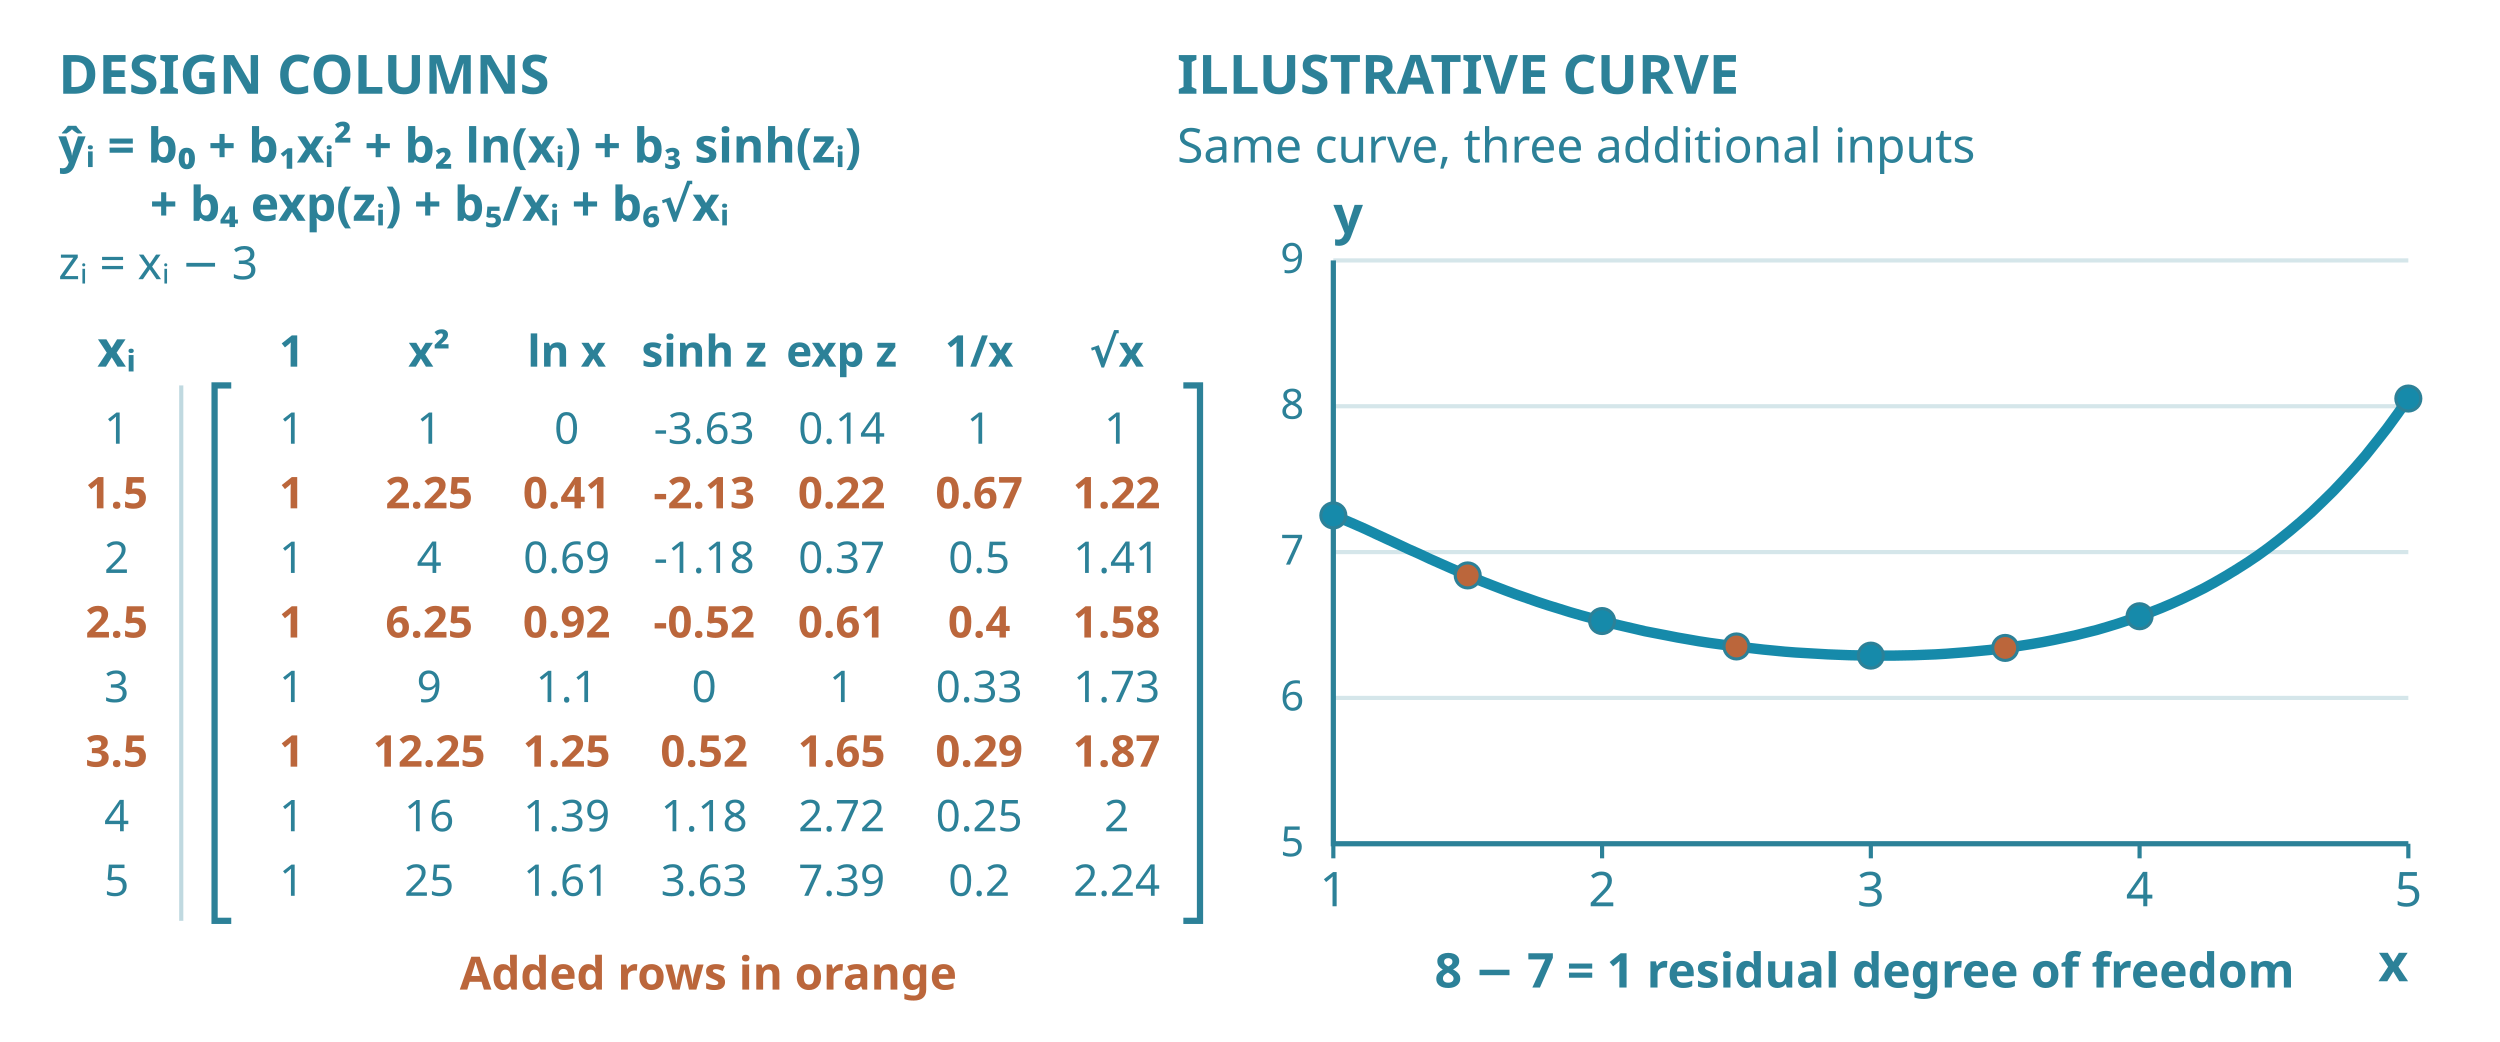
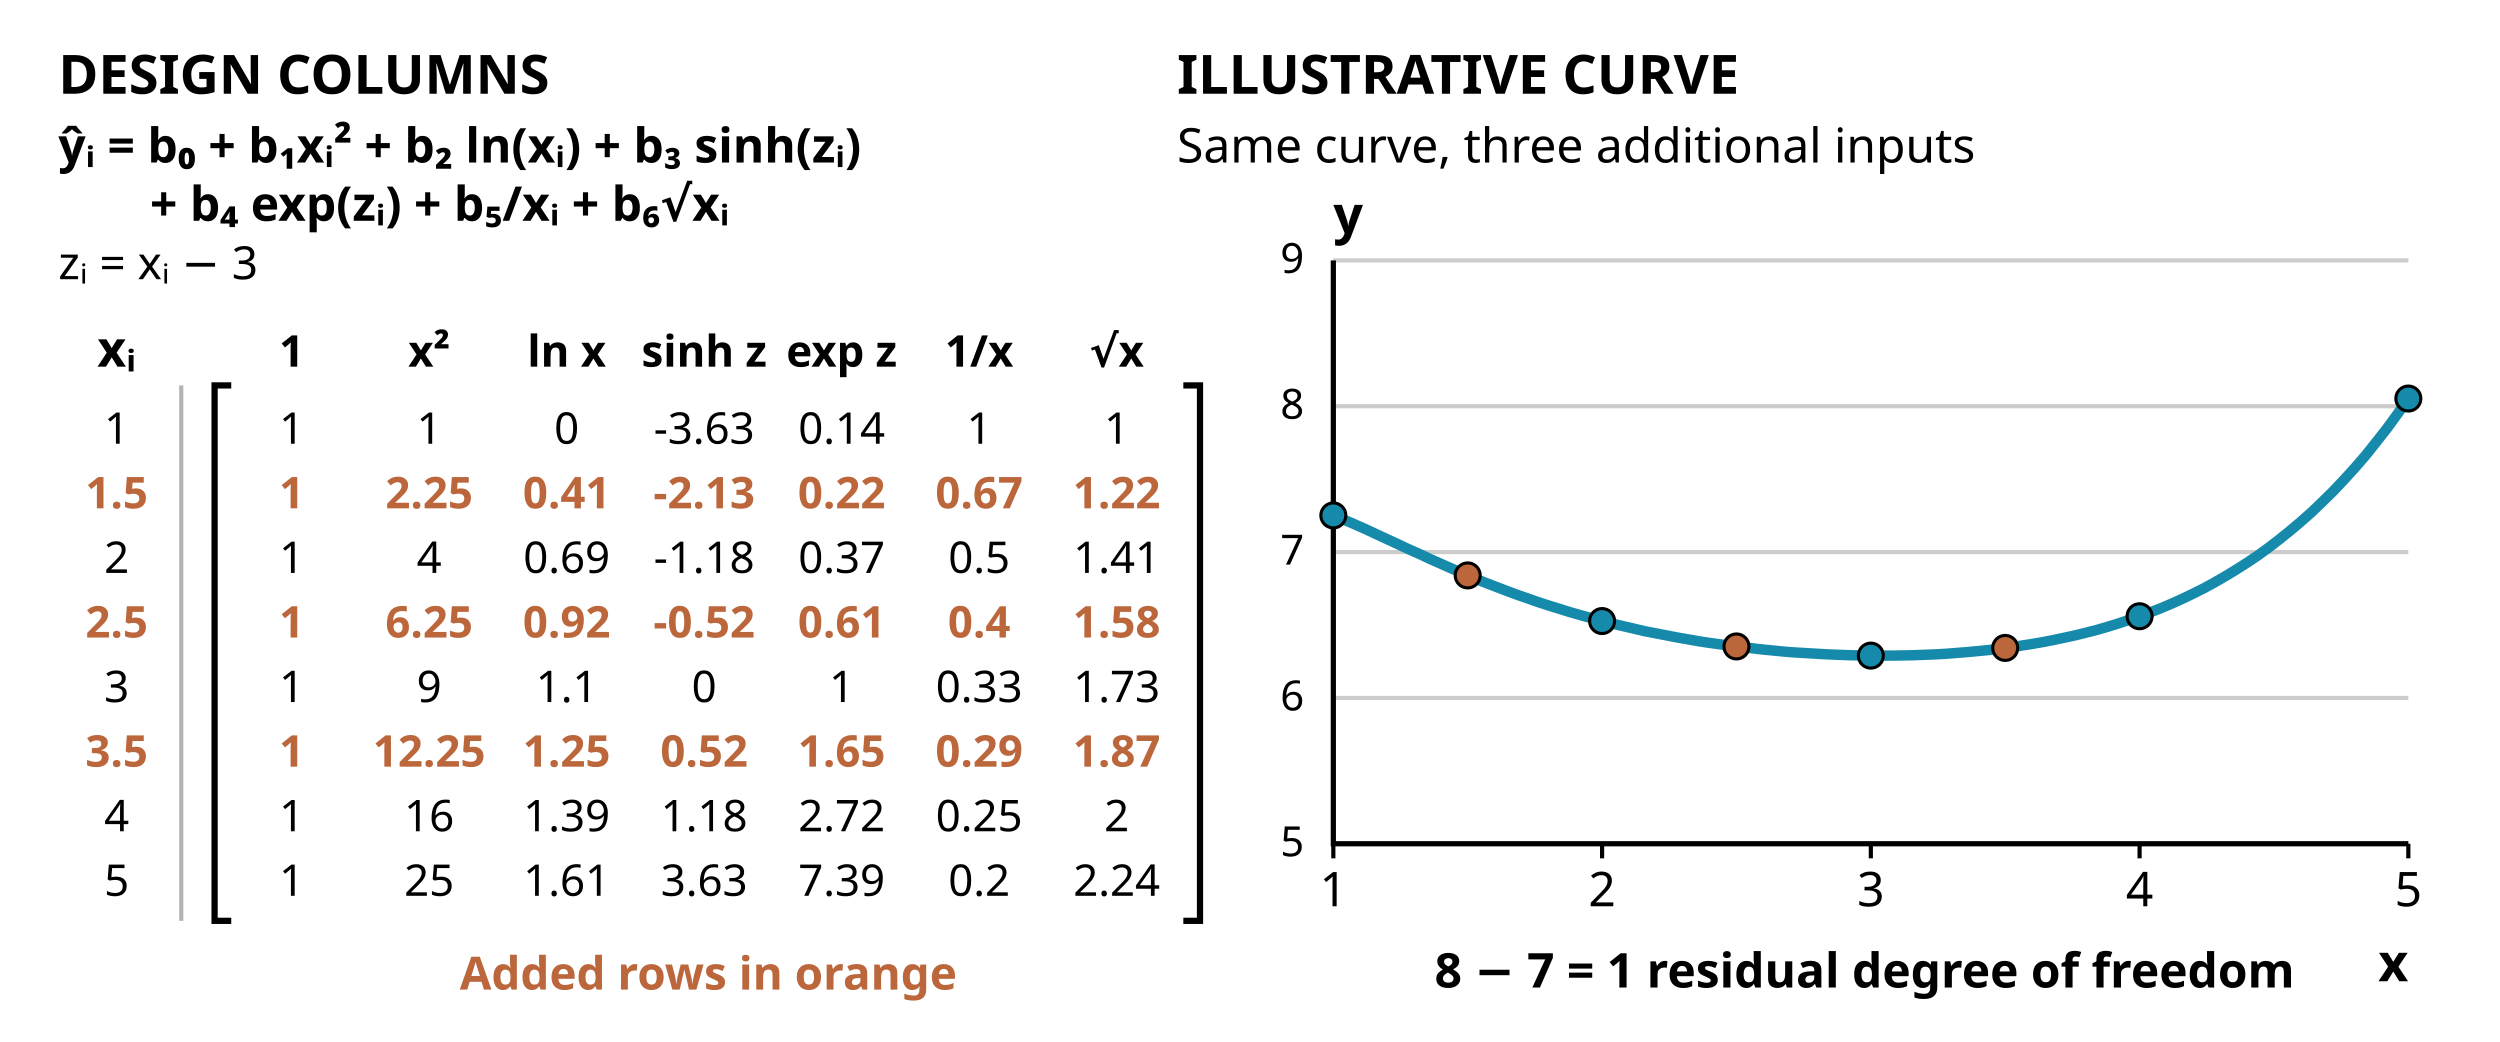
- <svg xmlns="http://www.w3.org/2000/svg" viewBox="0 0 1200 500">
-   <g fill="#2c8198" font-family="system-ui, sans-serif">
+ <svg xmlns="http://www.w3.org/2000/svg" style="color-scheme: light dark; color: light-dark(#172a3b, #e3edf7)" viewBox="0 0 1200 500">
+   <g fill="currentColor" font-family="system-ui, sans-serif">
    <text x="28.0" y="45.0" text-anchor="start" font-size="26" font-weight="700">DESIGN COLUMNS</text>
    <text x="28.0" y="78.0" text-anchor="start" font-size="23" font-weight="600">ŷᵢ = b₀ + b₁xᵢ² + b₂ ln(xᵢ) + b₃ sinh(zᵢ)</text>
    <text x="72.0" y="106.0" text-anchor="start" font-size="23" font-weight="600">+ b₄ exp(zᵢ) + b₅/xᵢ + b₆√xᵢ</text>
    <text x="28.0" y="134.0" text-anchor="start" font-size="22" font-weight="400">zᵢ = xᵢ − 3</text>
    <text x="565.0" y="45.0" text-anchor="start" font-size="26" font-weight="700">ILLUSTRATIVE CURVE</text>
    <text x="565.0" y="78.0" text-anchor="start" font-size="23" font-weight="400">Same curve, three additional inputs</text>
    <text x="56.0" y="176.0" text-anchor="middle" font-size="24" font-weight="700">xᵢ</text>
-     <path d="M 111 185 H 103 V 442 H 111 M 568 185 H 576 V 442 H 568" stroke="#2c8198" stroke-width="3" opacity="1" fill="none" />
-     <path d="M 87 185 V 442" stroke="#2c8198" stroke-width="2" opacity="0.3" fill="none" />
+     <path d="M 111 185 H 103 V 442 H 111 M 568 185 H 576 V 442 H 568" stroke="currentColor" stroke-width="3" opacity="1" fill="none" />
+     <path d="M 87 185 V 442" stroke="currentColor" stroke-width="2" opacity="0.3" fill="none" />
    <text x="140.0" y="176.0" text-anchor="middle" font-size="21" font-weight="700">1</text>
    <text x="206.0" y="176.0" text-anchor="middle" font-size="21" font-weight="700">x²</text>
    <text x="272.0" y="176.0" text-anchor="middle" font-size="21" font-weight="700">ln x</text>
    <text x="338.0" y="176.0" text-anchor="middle" font-size="21" font-weight="700">sinh z</text>
    <text x="404.0" y="176.0" text-anchor="middle" font-size="21" font-weight="700">exp z</text>
    <text x="470.0" y="176.0" text-anchor="middle" font-size="21" font-weight="700">1/x</text>
    <text x="536.0" y="176.0" text-anchor="middle" font-size="21" font-weight="700">√x</text>
    <text x="56" y="213" text-anchor="middle" font-size="21" font-weight="400">1</text>
    <text x="140" y="213" text-anchor="middle" font-size="21" font-weight="400">1</text>
    <text x="206" y="213" text-anchor="middle" font-size="21" font-weight="400">1</text>
    <text x="272" y="213" text-anchor="middle" font-size="21" font-weight="400">0</text>
    <text x="338" y="213" text-anchor="middle" font-size="21" font-weight="400">-3.63</text>
    <text x="404" y="213" text-anchor="middle" font-size="21" font-weight="400">0.14</text>
    <text x="470" y="213" text-anchor="middle" font-size="21" font-weight="400">1</text>
    <text x="536" y="213" text-anchor="middle" font-size="21" font-weight="400">1</text>
    <text x="56" y="244" text-anchor="middle" font-size="21" font-weight="700" fill="#bb663b">1.5</text>
    <text x="140" y="244" text-anchor="middle" font-size="21" font-weight="700" fill="#bb663b">1</text>
    <text x="206" y="244" text-anchor="middle" font-size="21" font-weight="700" fill="#bb663b">2.25</text>
    <text x="272" y="244" text-anchor="middle" font-size="21" font-weight="700" fill="#bb663b">0.41</text>
    <text x="338" y="244" text-anchor="middle" font-size="21" font-weight="700" fill="#bb663b">-2.13</text>
    <text x="404" y="244" text-anchor="middle" font-size="21" font-weight="700" fill="#bb663b">0.22</text>
    <text x="470" y="244" text-anchor="middle" font-size="21" font-weight="700" fill="#bb663b">0.67</text>
    <text x="536" y="244" text-anchor="middle" font-size="21" font-weight="700" fill="#bb663b">1.22</text>
    <text x="56" y="275" text-anchor="middle" font-size="21" font-weight="400">2</text>
    <text x="140" y="275" text-anchor="middle" font-size="21" font-weight="400">1</text>
    <text x="206" y="275" text-anchor="middle" font-size="21" font-weight="400">4</text>
    <text x="272" y="275" text-anchor="middle" font-size="21" font-weight="400">0.69</text>
    <text x="338" y="275" text-anchor="middle" font-size="21" font-weight="400">-1.18</text>
    <text x="404" y="275" text-anchor="middle" font-size="21" font-weight="400">0.37</text>
    <text x="470" y="275" text-anchor="middle" font-size="21" font-weight="400">0.5</text>
    <text x="536" y="275" text-anchor="middle" font-size="21" font-weight="400">1.41</text>
    <text x="56" y="306" text-anchor="middle" font-size="21" font-weight="700" fill="#bb663b">2.5</text>
    <text x="140" y="306" text-anchor="middle" font-size="21" font-weight="700" fill="#bb663b">1</text>
    <text x="206" y="306" text-anchor="middle" font-size="21" font-weight="700" fill="#bb663b">6.25</text>
    <text x="272" y="306" text-anchor="middle" font-size="21" font-weight="700" fill="#bb663b">0.92</text>
    <text x="338" y="306" text-anchor="middle" font-size="21" font-weight="700" fill="#bb663b">-0.52</text>
    <text x="404" y="306" text-anchor="middle" font-size="21" font-weight="700" fill="#bb663b">0.61</text>
    <text x="470" y="306" text-anchor="middle" font-size="21" font-weight="700" fill="#bb663b">0.4</text>
    <text x="536" y="306" text-anchor="middle" font-size="21" font-weight="700" fill="#bb663b">1.58</text>
    <text x="56" y="337" text-anchor="middle" font-size="21" font-weight="400">3</text>
    <text x="140" y="337" text-anchor="middle" font-size="21" font-weight="400">1</text>
    <text x="206" y="337" text-anchor="middle" font-size="21" font-weight="400">9</text>
    <text x="272" y="337" text-anchor="middle" font-size="21" font-weight="400">1.1</text>
    <text x="338" y="337" text-anchor="middle" font-size="21" font-weight="400">0</text>
    <text x="404" y="337" text-anchor="middle" font-size="21" font-weight="400">1</text>
    <text x="470" y="337" text-anchor="middle" font-size="21" font-weight="400">0.33</text>
    <text x="536" y="337" text-anchor="middle" font-size="21" font-weight="400">1.73</text>
    <text x="56" y="368" text-anchor="middle" font-size="21" font-weight="700" fill="#bb663b">3.5</text>
    <text x="140" y="368" text-anchor="middle" font-size="21" font-weight="700" fill="#bb663b">1</text>
    <text x="206" y="368" text-anchor="middle" font-size="21" font-weight="700" fill="#bb663b">12.25</text>
    <text x="272" y="368" text-anchor="middle" font-size="21" font-weight="700" fill="#bb663b">1.25</text>
    <text x="338" y="368" text-anchor="middle" font-size="21" font-weight="700" fill="#bb663b">0.52</text>
    <text x="404" y="368" text-anchor="middle" font-size="21" font-weight="700" fill="#bb663b">1.65</text>
    <text x="470" y="368" text-anchor="middle" font-size="21" font-weight="700" fill="#bb663b">0.29</text>
    <text x="536" y="368" text-anchor="middle" font-size="21" font-weight="700" fill="#bb663b">1.87</text>
    <text x="56" y="399" text-anchor="middle" font-size="21" font-weight="400">4</text>
    <text x="140" y="399" text-anchor="middle" font-size="21" font-weight="400">1</text>
    <text x="206" y="399" text-anchor="middle" font-size="21" font-weight="400">16</text>
    <text x="272" y="399" text-anchor="middle" font-size="21" font-weight="400">1.39</text>
    <text x="338" y="399" text-anchor="middle" font-size="21" font-weight="400">1.18</text>
    <text x="404" y="399" text-anchor="middle" font-size="21" font-weight="400">2.72</text>
    <text x="470" y="399" text-anchor="middle" font-size="21" font-weight="400">0.25</text>
    <text x="536" y="399" text-anchor="middle" font-size="21" font-weight="400">2</text>
    <text x="56" y="430" text-anchor="middle" font-size="21" font-weight="400">5</text>
    <text x="140" y="430" text-anchor="middle" font-size="21" font-weight="400">1</text>
    <text x="206" y="430" text-anchor="middle" font-size="21" font-weight="400">25</text>
    <text x="272" y="430" text-anchor="middle" font-size="21" font-weight="400">1.61</text>
    <text x="338" y="430" text-anchor="middle" font-size="21" font-weight="400">3.63</text>
    <text x="404" y="430" text-anchor="middle" font-size="21" font-weight="400">7.39</text>
    <text x="470" y="430" text-anchor="middle" font-size="21" font-weight="400">0.2</text>
    <text x="536" y="430" text-anchor="middle" font-size="21" font-weight="400">2.24</text>
-     <path d="M 640 125 V 405 H 1156" stroke="#2c8198" stroke-width="2.5" opacity="1" fill="none" />
-     <path d="M 640 405 H 1156" stroke="#2c8198" stroke-width="2" opacity="0.2" fill="none" />
+     <path d="M 640 125 V 405 H 1156" stroke="currentColor" stroke-width="2.5" opacity="1" fill="none" />
+     <path d="M 640 405 H 1156" stroke="currentColor" stroke-width="2" opacity="0.2" fill="none" />
    <text x="626.0" y="411.0" text-anchor="end" font-size="20" font-weight="400">5</text>
-     <path d="M 640 335 H 1156" stroke="#2c8198" stroke-width="2" opacity="0.2" fill="none" />
+     <path d="M 640 335 H 1156" stroke="currentColor" stroke-width="2" opacity="0.2" fill="none" />
    <text x="626.0" y="341.0" text-anchor="end" font-size="20" font-weight="400">6</text>
-     <path d="M 640 265 H 1156" stroke="#2c8198" stroke-width="2" opacity="0.2" fill="none" />
+     <path d="M 640 265 H 1156" stroke="currentColor" stroke-width="2" opacity="0.2" fill="none" />
    <text x="626.0" y="271.0" text-anchor="end" font-size="20" font-weight="400">7</text>
-     <path d="M 640 195 H 1156" stroke="#2c8198" stroke-width="2" opacity="0.2" fill="none" />
+     <path d="M 640 195 H 1156" stroke="currentColor" stroke-width="2" opacity="0.2" fill="none" />
    <text x="626.0" y="201.0" text-anchor="end" font-size="20" font-weight="400">8</text>
-     <path d="M 640 125 H 1156" stroke="#2c8198" stroke-width="2" opacity="0.2" fill="none" />
+     <path d="M 640 125 H 1156" stroke="currentColor" stroke-width="2" opacity="0.2" fill="none" />
    <text x="626.0" y="131.0" text-anchor="end" font-size="20" font-weight="400">9</text>
-     <path d="M 640 405 v 7" stroke="#2c8198" stroke-width="2" opacity="1" fill="none" />
+     <path d="M 640 405 v 7" stroke="currentColor" stroke-width="2" opacity="1" fill="none" />
    <text x="640.0" y="435.0" text-anchor="middle" font-size="23" font-weight="400">1</text>
-     <path d="M 769 405 v 7" stroke="#2c8198" stroke-width="2" opacity="1" fill="none" />
+     <path d="M 769 405 v 7" stroke="currentColor" stroke-width="2" opacity="1" fill="none" />
    <text x="769.0" y="435.0" text-anchor="middle" font-size="23" font-weight="400">2</text>
-     <path d="M 898 405 v 7" stroke="#2c8198" stroke-width="2" opacity="1" fill="none" />
+     <path d="M 898 405 v 7" stroke="currentColor" stroke-width="2" opacity="1" fill="none" />
    <text x="898.0" y="435.0" text-anchor="middle" font-size="23" font-weight="400">3</text>
-     <path d="M 1027 405 v 7" stroke="#2c8198" stroke-width="2" opacity="1" fill="none" />
+     <path d="M 1027 405 v 7" stroke="currentColor" stroke-width="2" opacity="1" fill="none" />
    <text x="1027.0" y="435.0" text-anchor="middle" font-size="23" font-weight="400">4</text>
-     <path d="M 1156 405 v 7" stroke="#2c8198" stroke-width="2" opacity="1" fill="none" />
+     <path d="M 1156 405 v 7" stroke="currentColor" stroke-width="2" opacity="1" fill="none" />
    <text x="1156.0" y="435.0" text-anchor="middle" font-size="23" font-weight="400">5</text>
    <text x="640.0" y="112.0" text-anchor="start" font-size="25" font-weight="700">y</text>
    <text x="1156.0" y="471.0" text-anchor="end" font-size="25" font-weight="700">x</text>
    <path d="M 640.0 247.4 L 645.2 249.5 L 650.3 251.7 L 655.5 254.0 L 660.6 256.4 L 665.8 258.8 L 671.0 261.2 L 676.1 263.6 L 681.3 265.9 L 686.4 268.3 L 691.6 270.6 L 696.8 272.9 L 701.9 275.1 L 707.1 277.3 L 712.2 279.4 L 717.4 281.4 L 722.6 283.4 L 727.7 285.3 L 732.9 287.1 L 738.0 288.9 L 743.2 290.6 L 748.4 292.2 L 753.5 293.8 L 758.7 295.3 L 763.8 296.7 L 769.0 298.1 L 774.2 299.4 L 779.3 300.6 L 784.5 301.8 L 789.6 303.0 L 794.8 304.0 L 800.0 305.0 L 805.1 306.0 L 810.3 306.9 L 815.4 307.8 L 820.6 308.6 L 825.8 309.3 L 830.9 310.0 L 836.1 310.6 L 841.2 311.2 L 846.4 311.8 L 851.6 312.3 L 856.7 312.8 L 861.9 313.2 L 867.0 313.5 L 872.2 313.8 L 877.4 314.1 L 882.5 314.3 L 887.7 314.5 L 892.8 314.6 L 898.0 314.7 L 903.2 314.7 L 908.3 314.7 L 913.5 314.6 L 918.6 314.5 L 923.8 314.3 L 929.0 314.1 L 934.1 313.8 L 939.3 313.4 L 944.4 313.0 L 949.6 312.5 L 954.8 312.0 L 959.9 311.4 L 965.1 310.7 L 970.2 309.9 L 975.4 309.1 L 980.6 308.2 L 985.7 307.2 L 990.9 306.1 L 996.0 305.0 L 1001.2 303.7 L 1006.4 302.4 L 1011.5 300.9 L 1016.7 299.3 L 1021.8 297.6 L 1027.0 295.8 L 1032.2 293.9 L 1037.3 291.9 L 1042.5 289.7 L 1047.6 287.4 L 1052.8 284.9 L 1058.0 282.3 L 1063.1 279.5 L 1068.3 276.5 L 1073.4 273.4 L 1078.6 270.1 L 1083.8 266.6 L 1088.9 262.9 L 1094.1 258.9 L 1099.2 254.8 L 1104.4 250.4 L 1109.6 245.8 L 1114.7 240.9 L 1119.9 235.8 L 1125.0 230.4 L 1130.2 224.7 L 1135.4 218.7 L 1140.5 212.3 L 1145.7 205.7 L 1150.8 198.7 L 1156.0 191.3" stroke="#168aaa" stroke-width="5" opacity="1" fill="none" />
-     <circle cx="640.0" cy="247.4" r="6" fill="#168aaa" stroke="#2c8198" stroke-width="1.5" />
-     <circle cx="704.5" cy="276.2" r="6" fill="#bb663b" stroke="#2c8198" stroke-width="1.5" />
-     <circle cx="769.0" cy="298.1" r="6" fill="#168aaa" stroke="#2c8198" stroke-width="1.5" />
-     <circle cx="833.5" cy="310.3" r="6" fill="#bb663b" stroke="#2c8198" stroke-width="1.5" />
-     <circle cx="898.0" cy="314.7" r="6" fill="#168aaa" stroke="#2c8198" stroke-width="1.5" />
-     <circle cx="962.5" cy="311.0" r="6" fill="#bb663b" stroke="#2c8198" stroke-width="1.5" />
-     <circle cx="1027.0" cy="295.8" r="6" fill="#168aaa" stroke="#2c8198" stroke-width="1.5" />
-     <circle cx="1156.0" cy="191.3" r="6" fill="#168aaa" stroke="#2c8198" stroke-width="1.5" />
+     <circle cx="640.0" cy="247.4" r="6" fill="#168aaa" stroke="currentColor" stroke-width="1.5" />
+     <circle cx="704.5" cy="276.2" r="6" fill="#bb663b" stroke="currentColor" stroke-width="1.5" />
+     <circle cx="769.0" cy="298.1" r="6" fill="#168aaa" stroke="currentColor" stroke-width="1.5" />
+     <circle cx="833.5" cy="310.3" r="6" fill="#bb663b" stroke="currentColor" stroke-width="1.5" />
+     <circle cx="898.0" cy="314.7" r="6" fill="#168aaa" stroke="currentColor" stroke-width="1.5" />
+     <circle cx="962.5" cy="311.0" r="6" fill="#bb663b" stroke="currentColor" stroke-width="1.5" />
+     <circle cx="1027.0" cy="295.8" r="6" fill="#168aaa" stroke="currentColor" stroke-width="1.5" />
+     <circle cx="1156.0" cy="191.3" r="6" fill="#168aaa" stroke="currentColor" stroke-width="1.5" />
    <text x="340" y="475" text-anchor="middle" font-size="22" font-weight="600" fill="#bb663b">Added rows in orange</text>
    <text x="895" y="474" text-anchor="middle" font-size="23" font-weight="700">8 − 7 = 1 residual degree of freedom</text>
  </g>
</svg>
